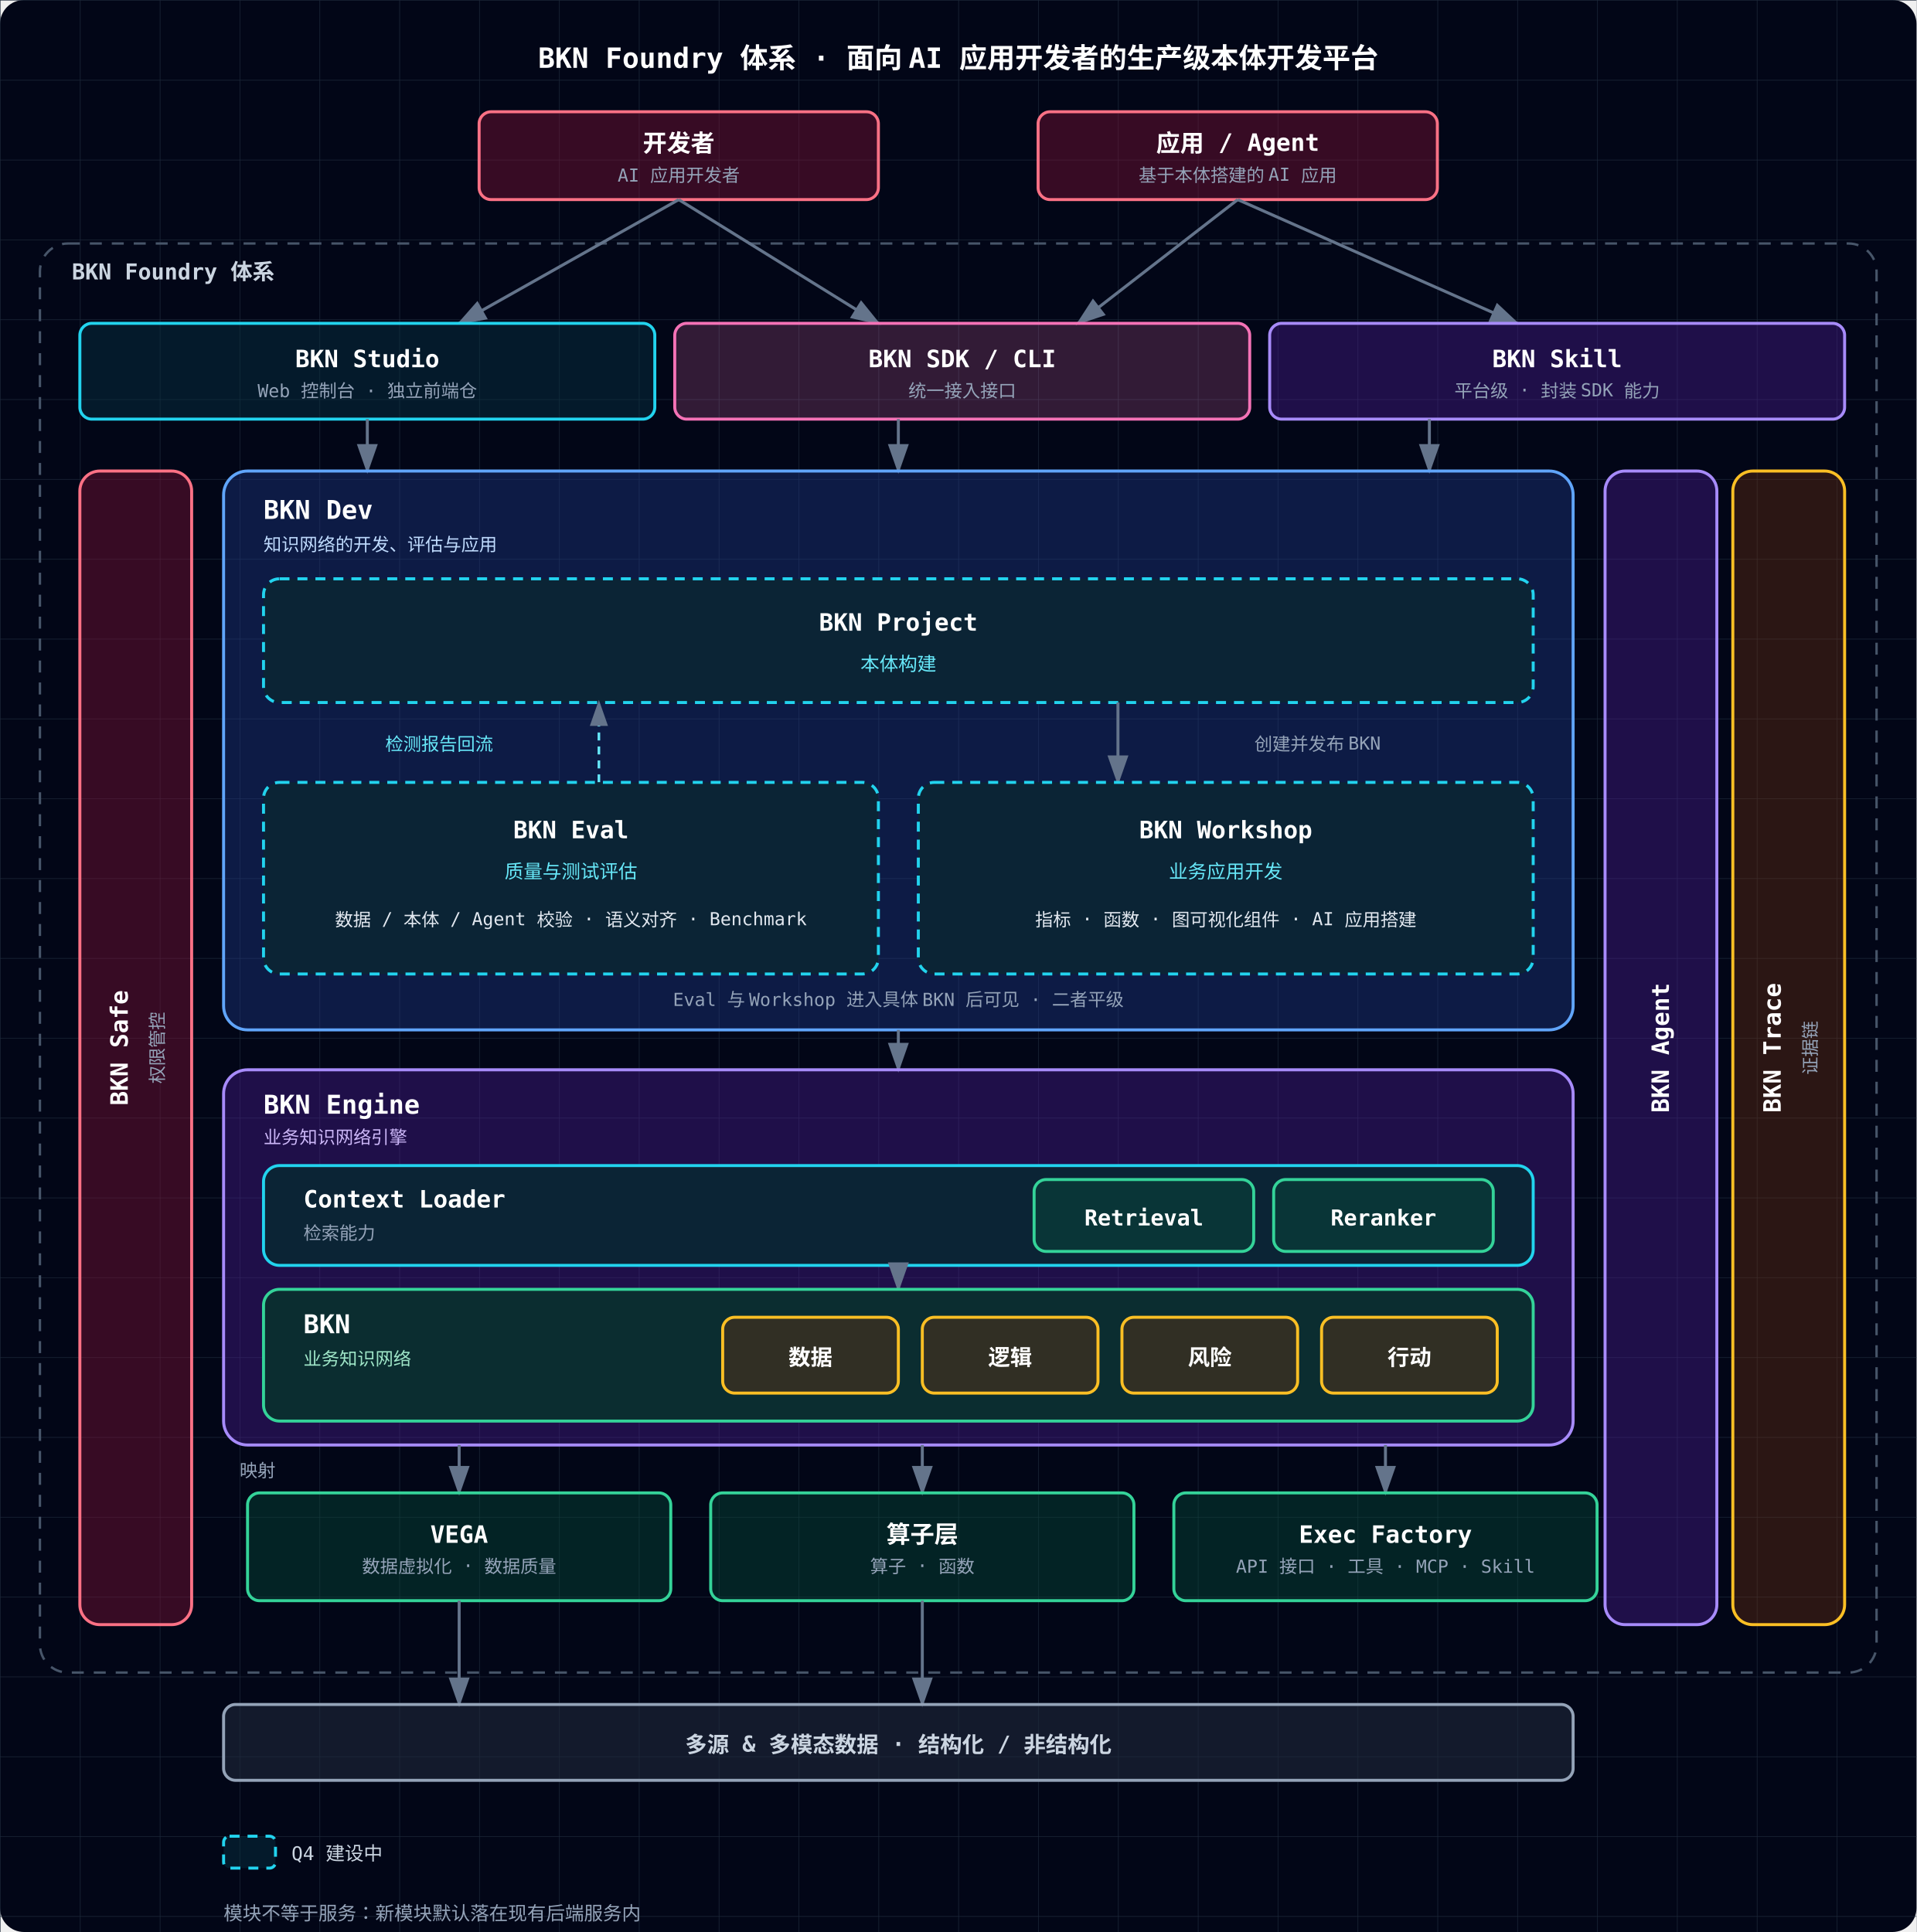
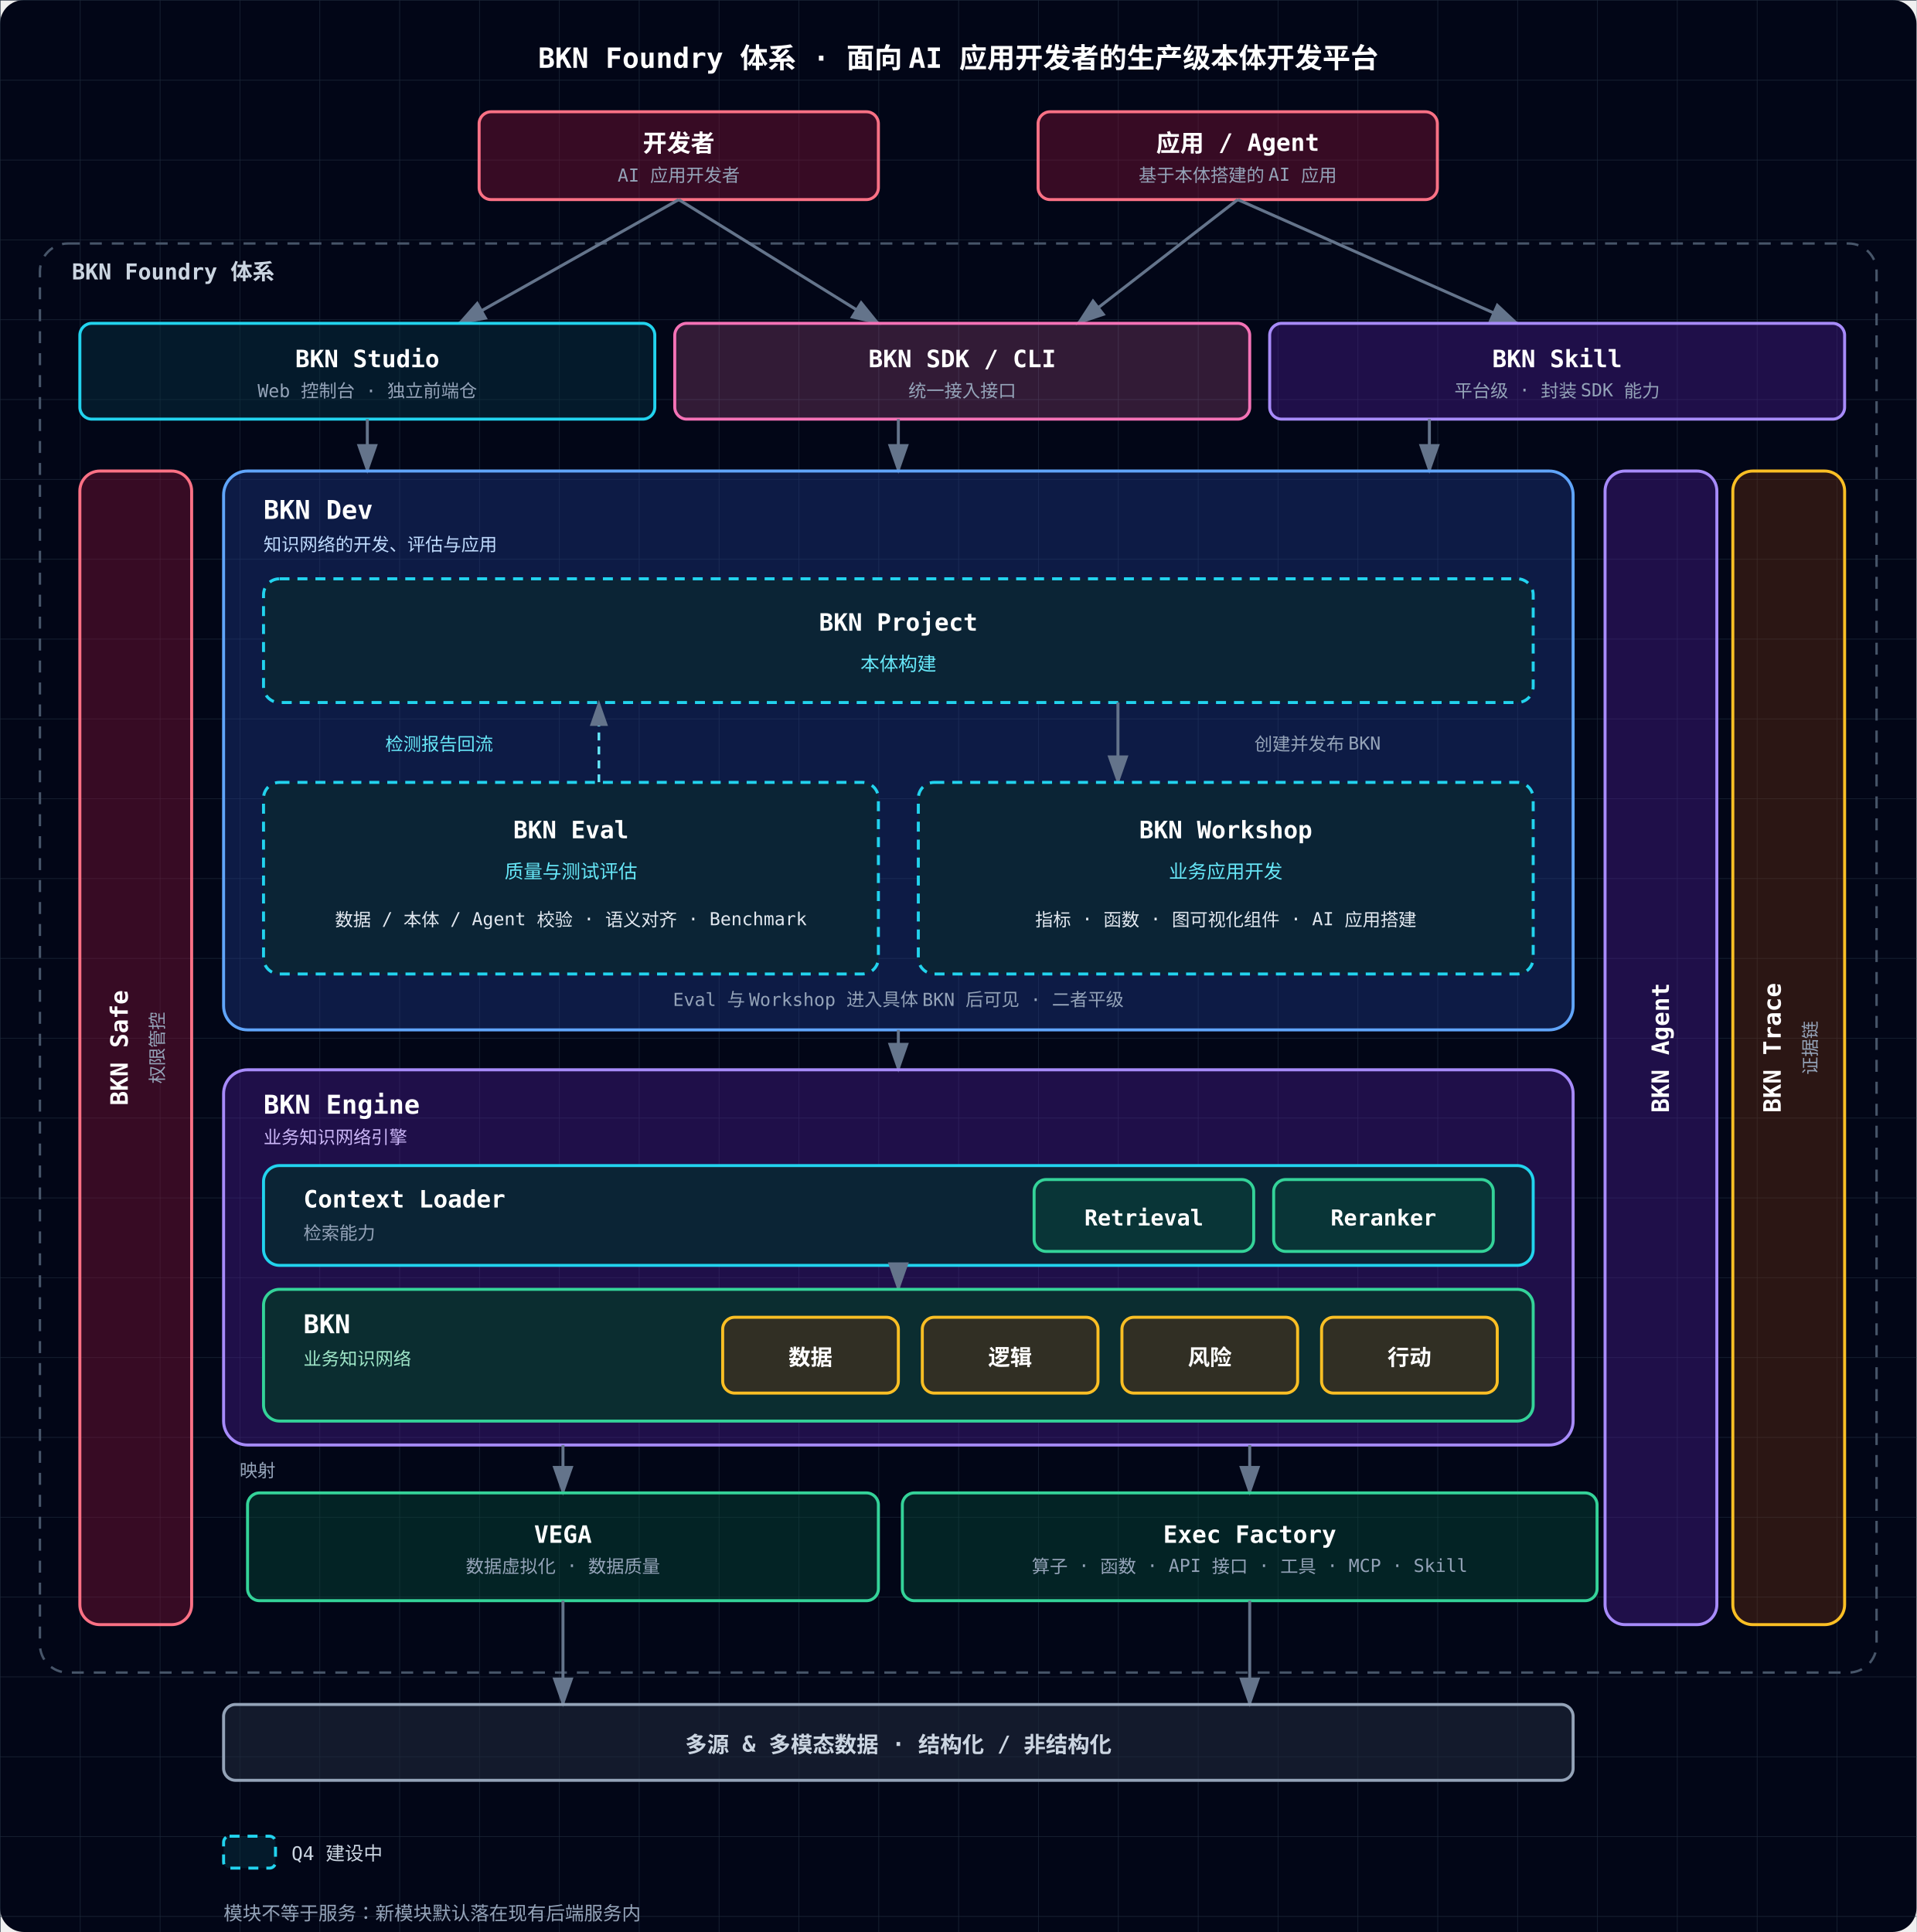
<svg xmlns="http://www.w3.org/2000/svg" viewBox="0 0 960 968" font-family="ui-monospace, SFMono-Regular, Menlo, Consolas, monospace">
  <rect width="960" height="968" fill="#020617" rx="12" />
  <defs>
    <marker id="arrowhead" markerWidth="10" markerHeight="7" refX="9" refY="3.5" orient="auto">
      <polygon points="0 0, 10 3.5, 0 7" fill="#64748b" />
    </marker>
    <pattern id="grid" width="40" height="40" patternUnits="userSpaceOnUse">
      <path d="M 40 0 L 0 0 0 40" fill="none" stroke="#1e293b" stroke-width="0.5" />
    </pattern>
  </defs>
  <rect width="100%" height="100%" fill="url(#grid)" />
  <text x="480.0" y="34" fill="white" font-size="14" font-weight="700" text-anchor="middle">BKN Foundry 体系 · 面向 AI 应用开发者的生产级本体开发平台</text>
  <rect x="240" y="56" width="200" height="44" rx="6" fill="rgba(136, 19, 55, 0.4)" stroke="#fb7185" stroke-width="1.5" />
  <text x="340.0" y="76.0" fill="white" font-size="12" font-weight="600" text-anchor="middle">开发者</text>
  <text x="340.0" y="91.0" fill="#94a3b8" font-size="9" text-anchor="middle">AI 应用开发者</text>
  <rect x="520" y="56" width="200" height="44" rx="6" fill="rgba(136, 19, 55, 0.4)" stroke="#fb7185" stroke-width="1.5" />
  <text x="620.0" y="76.0" fill="white" font-size="12" font-weight="600" text-anchor="middle">应用 / Agent</text>
  <text x="620.0" y="91.0" fill="#94a3b8" font-size="9" text-anchor="middle">基于本体搭建的 AI 应用</text>
  <rect x="20" y="122" width="920" height="716" rx="14" fill="none" stroke="#475569" stroke-width="1.2" stroke-dasharray="6 5" />
  <text x="36" y="140" fill="#cbd5e1" font-size="11" font-weight="700" text-anchor="start">BKN Foundry 体系</text>
  <line x1="340" y1="100" x2="230" y2="162" stroke="#64748b" stroke-width="1.5" marker-end="url(#arrowhead)" />
  <line x1="340" y1="100" x2="440" y2="162" stroke="#64748b" stroke-width="1.5" marker-end="url(#arrowhead)" />
  <line x1="620" y1="100" x2="540" y2="162" stroke="#64748b" stroke-width="1.5" marker-end="url(#arrowhead)" />
  <line x1="620" y1="100" x2="760" y2="162" stroke="#64748b" stroke-width="1.5" marker-end="url(#arrowhead)" />
  <rect x="40" y="162" width="288" height="48" rx="6" fill="rgba(8, 51, 68, 0.45)" stroke="#22d3ee" stroke-width="1.5" />
  <text x="184.0" y="184.0" fill="white" font-size="12" font-weight="600" text-anchor="middle">BKN Studio</text>
  <text x="184.0" y="199.0" fill="#94a3b8" font-size="9" text-anchor="middle">Web 控制台 · 独立前端仓</text>
  <rect x="338" y="162" width="288" height="48" rx="6" fill="rgba(244, 114, 182, 0.2)" stroke="#f472b6" stroke-width="1.5" />
  <text x="482.0" y="184.0" fill="white" font-size="12" font-weight="600" text-anchor="middle">BKN SDK / CLI</text>
  <text x="482.0" y="199.0" fill="#94a3b8" font-size="9" text-anchor="middle">统一接入接口</text>
  <rect x="636" y="162" width="288" height="48" rx="6" fill="rgba(76, 29, 149, 0.4)" stroke="#a78bfa" stroke-width="1.5" />
  <text x="780.0" y="184.0" fill="white" font-size="12" font-weight="600" text-anchor="middle">BKN Skill</text>
  <text x="780.0" y="199.0" fill="#94a3b8" font-size="9" text-anchor="middle">平台级 · 封装 SDK 能力</text>
  <rect x="40" y="236" width="56" height="578" rx="10" fill="rgba(136, 19, 55, 0.4)" stroke="#fb7185" stroke-width="1.5" />
  <text x="64" y="525.0" fill="white" font-size="12" font-weight="600" text-anchor="middle" transform="rotate(-90 64 525.0)">BKN Safe</text>
  <text x="82" y="525.0" fill="#94a3b8" font-size="9" text-anchor="middle" transform="rotate(-90 82 525.0)">权限管控</text>
  <rect x="804" y="236" width="56" height="578" rx="10" fill="rgba(76, 29, 149, 0.4)" stroke="#a78bfa" stroke-width="1.5" />
  <text x="836" y="525.0" fill="white" font-size="12" font-weight="600" text-anchor="middle" transform="rotate(-90 836 525.0)">BKN Agent</text>
  <rect x="868" y="236" width="56" height="578" rx="10" fill="rgba(120, 53, 15, 0.35)" stroke="#fbbf24" stroke-width="1.5" />
  <text x="892" y="525.0" fill="white" font-size="12" font-weight="600" text-anchor="middle" transform="rotate(-90 892 525.0)">BKN Trace</text>
  <text x="910" y="525.0" fill="#94a3b8" font-size="9" text-anchor="middle" transform="rotate(-90 910 525.0)">证据链</text>
  <line x1="184" y1="210" x2="184" y2="236" stroke="#64748b" stroke-width="1.5" marker-end="url(#arrowhead)" />
  <line x1="450" y1="210" x2="450" y2="236" stroke="#64748b" stroke-width="1.5" marker-end="url(#arrowhead)" />
  <line x1="716" y1="210" x2="716" y2="236" stroke="#64748b" stroke-width="1.5" marker-end="url(#arrowhead)" />
  <rect x="112" y="236" width="676" height="280" rx="12" fill="rgba(30, 58, 138, 0.4)" stroke="#60a5fa" stroke-width="1.5" />
  <text x="132" y="260" fill="white" font-size="13" font-weight="700" text-anchor="start">BKN Dev</text>
  <text x="132" y="276" fill="#bfdbfe" font-size="9" text-anchor="start">知识网络的开发、评估与应用</text>
  <rect x="132" y="290" width="636" height="62" rx="8" fill="#0f172a" />
  <rect x="132" y="290" width="636" height="62" rx="8" fill="rgba(8, 51, 68, 0.45)" stroke="#22d3ee" stroke-width="1.5" stroke-dasharray="5 4" />
  <text x="450" y="316" fill="white" font-size="12" font-weight="600" text-anchor="middle">BKN Project</text>
  <text x="450" y="336" fill="#67e8f9" font-size="9.5" text-anchor="middle">本体构建</text>
  <line x1="560" y1="352" x2="560" y2="392" stroke="#64748b" stroke-width="1.5" marker-end="url(#arrowhead)" />
  <text x="660" y="376" fill="#94a3b8" font-size="9" text-anchor="middle">创建并发布 BKN</text>
  <path d="M 300 392 L 300 352" fill="none" stroke="#67e8f9" stroke-width="1.3" stroke-dasharray="4 3" marker-end="url(#arrowhead)" />
  <text x="220" y="376" fill="#67e8f9" font-size="9" text-anchor="middle">检测报告回流</text>
  <rect x="132" y="392" width="308" height="96" rx="8" fill="#0f172a" />
  <rect x="132" y="392" width="308" height="96" rx="8" fill="rgba(8, 51, 68, 0.45)" stroke="#22d3ee" stroke-width="1.5" stroke-dasharray="5 4" />
  <text x="286.0" y="420" fill="white" font-size="12" font-weight="600" text-anchor="middle">BKN Eval</text>
  <text x="286.0" y="440" fill="#67e8f9" font-size="9.5" text-anchor="middle">质量与测试评估</text>
  <text x="286.0" y="464" fill="#e2e8f0" font-size="9" text-anchor="middle">数据 / 本体 / Agent 校验 · 语义对齐 · Benchmark</text>
  <rect x="460" y="392" width="308" height="96" rx="8" fill="#0f172a" />
  <rect x="460" y="392" width="308" height="96" rx="8" fill="rgba(8, 51, 68, 0.45)" stroke="#22d3ee" stroke-width="1.5" stroke-dasharray="5 4" />
  <text x="614.0" y="420" fill="white" font-size="12" font-weight="600" text-anchor="middle">BKN Workshop</text>
  <text x="614.0" y="440" fill="#67e8f9" font-size="9.5" text-anchor="middle">业务应用开发</text>
  <text x="614.0" y="464" fill="#e2e8f0" font-size="9" text-anchor="middle">指标 · 函数 · 图可视化组件 · AI 应用搭建</text>
  <text x="450" y="504" fill="#94a3b8" font-size="9" text-anchor="middle">Eval 与 Workshop 进入具体 BKN 后可见 · 二者平级</text>
  <line x1="450" y1="516" x2="450" y2="536" stroke="#64748b" stroke-width="1.5" marker-end="url(#arrowhead)" />
  <rect x="112" y="536" width="676" height="188" rx="12" fill="rgba(76, 29, 149, 0.4)" stroke="#a78bfa" stroke-width="1.5" />
  <text x="132" y="558" fill="white" font-size="13" font-weight="700" text-anchor="start">BKN Engine</text>
  <text x="132" y="573" fill="#cbb6f7" font-size="9" text-anchor="start">业务知识网络引擎</text>
  <rect x="132" y="584" width="636" height="50" rx="8" fill="#0f172a" />
  <rect x="132" y="584" width="636" height="50" rx="8" fill="rgba(8, 51, 68, 0.45)" stroke="#22d3ee" stroke-width="1.5" />
  <text x="152" y="605" fill="white" font-size="12" font-weight="600" text-anchor="start">Context Loader</text>
  <text x="152" y="621" fill="#94a3b8" font-size="9" text-anchor="start">检索能力</text>
  <rect x="518" y="591" width="110" height="36" rx="6" fill="rgba(6, 78, 59, 0.4)" stroke="#34d399" stroke-width="1.5" />
  <text x="573" y="614" fill="white" font-size="11" font-weight="600" text-anchor="middle">Retrieval</text>
  <rect x="638" y="591" width="110" height="36" rx="6" fill="rgba(6, 78, 59, 0.4)" stroke="#34d399" stroke-width="1.5" />
  <text x="693" y="614" fill="white" font-size="11" font-weight="600" text-anchor="middle">Reranker</text>
  <line x1="450" y1="634" x2="450" y2="646" stroke="#64748b" stroke-width="1.5" marker-end="url(#arrowhead)" />
  <rect x="132" y="646" width="636" height="66" rx="8" fill="#0f172a" />
  <rect x="132" y="646" width="636" height="66" rx="8" fill="rgba(6, 78, 59, 0.4)" stroke="#34d399" stroke-width="1.5" />
  <text x="152" y="668" fill="white" font-size="13" font-weight="700" text-anchor="start">BKN</text>
  <text x="152" y="684" fill="#9fe6c8" font-size="9" text-anchor="start">业务知识网络</text>
  <rect x="362" y="660" width="88" height="38" rx="6" fill="rgba(120, 53, 15, 0.35)" stroke="#fbbf24" stroke-width="1.5" />
  <text x="406" y="684" fill="white" font-size="11" font-weight="600" text-anchor="middle">数据</text>
  <rect x="462" y="660" width="88" height="38" rx="6" fill="rgba(120, 53, 15, 0.35)" stroke="#fbbf24" stroke-width="1.5" />
  <text x="506" y="684" fill="white" font-size="11" font-weight="600" text-anchor="middle">逻辑</text>
  <rect x="562" y="660" width="88" height="38" rx="6" fill="rgba(120, 53, 15, 0.35)" stroke="#fbbf24" stroke-width="1.5" />
  <text x="606" y="684" fill="white" font-size="11" font-weight="600" text-anchor="middle">风险</text>
  <rect x="662" y="660" width="88" height="38" rx="6" fill="rgba(120, 53, 15, 0.35)" stroke="#fbbf24" stroke-width="1.5" />
  <text x="706" y="684" fill="white" font-size="11" font-weight="600" text-anchor="middle">行动</text>
-   <line x1="230" y1="724" x2="230" y2="748" stroke="#64748b" stroke-width="1.5" marker-end="url(#arrowhead)" />
-   <line x1="462" y1="724" x2="462" y2="748" stroke="#64748b" stroke-width="1.5" marker-end="url(#arrowhead)" />
-   <line x1="694" y1="724" x2="694" y2="748" stroke="#64748b" stroke-width="1.5" marker-end="url(#arrowhead)" />
+   <line x1="282" y1="724" x2="282" y2="748" stroke="#64748b" stroke-width="1.5" marker-end="url(#arrowhead)" />
+   <line x1="626" y1="724" x2="626" y2="748" stroke="#64748b" stroke-width="1.5" marker-end="url(#arrowhead)" />
  <text x="120" y="740" fill="#94a3b8" font-size="9" text-anchor="start">映射</text>
-   <rect x="124" y="748" width="212" height="54" rx="6" fill="rgba(6, 78, 59, 0.4)" stroke="#34d399" stroke-width="1.5" />
-   <text x="230.0" y="773.0" fill="white" font-size="12" font-weight="600" text-anchor="middle">VEGA</text>
-   <text x="230.0" y="788.0" fill="#94a3b8" font-size="9" text-anchor="middle">数据虚拟化 · 数据质量</text>
-   <rect x="356" y="748" width="212" height="54" rx="6" fill="rgba(6, 78, 59, 0.4)" stroke="#34d399" stroke-width="1.5" />
-   <text x="462.0" y="773.0" fill="white" font-size="12" font-weight="600" text-anchor="middle">算子层</text>
-   <text x="462.0" y="788.0" fill="#94a3b8" font-size="9" text-anchor="middle">算子 · 函数</text>
-   <rect x="588" y="748" width="212" height="54" rx="6" fill="rgba(6, 78, 59, 0.4)" stroke="#34d399" stroke-width="1.5" />
-   <text x="694.0" y="773.0" fill="white" font-size="12" font-weight="600" text-anchor="middle">Exec Factory</text>
-   <text x="694.0" y="788.0" fill="#94a3b8" font-size="9" text-anchor="middle">API 接口 · 工具 · MCP · Skill</text>
-   <line x1="230" y1="802" x2="230" y2="854" stroke="#64748b" stroke-width="1.5" marker-end="url(#arrowhead)" />
-   <line x1="462" y1="802" x2="462" y2="854" stroke="#64748b" stroke-width="1.5" marker-end="url(#arrowhead)" />
+   <rect x="124" y="748" width="316" height="54" rx="6" fill="rgba(6, 78, 59, 0.4)" stroke="#34d399" stroke-width="1.5" />
+   <text x="282" y="773" fill="white" font-size="12" font-weight="600" text-anchor="middle">VEGA</text>
+   <text x="282" y="788" fill="#94a3b8" font-size="9" text-anchor="middle">数据虚拟化 · 数据质量</text>
+   <rect x="452" y="748" width="348" height="54" rx="6" fill="rgba(6, 78, 59, 0.4)" stroke="#34d399" stroke-width="1.5" />
+   <text x="626" y="773" fill="white" font-size="12" font-weight="600" text-anchor="middle">Exec Factory</text>
+   <text x="626" y="788" fill="#94a3b8" font-size="9" text-anchor="middle">算子 · 函数 · API 接口 · 工具 · MCP · Skill</text>
+   <line x1="282" y1="802" x2="282" y2="854" stroke="#64748b" stroke-width="1.5" marker-end="url(#arrowhead)" />
+   <line x1="626" y1="802" x2="626" y2="854" stroke="#64748b" stroke-width="1.5" marker-end="url(#arrowhead)" />
  <rect x="112" y="854" width="676" height="38" rx="6" fill="rgba(30, 41, 59, 0.6)" stroke="#94a3b8" stroke-width="1.5" />
  <text x="450" y="878" fill="#cbd5e1" font-size="11" font-weight="600" text-anchor="middle">多源 &amp; 多模态数据 · 结构化 / 非结构化</text>
  <rect x="112" y="920" width="26" height="16" rx="3" fill="rgba(8, 51, 68, 0.45)" stroke="#22d3ee" stroke-width="1.5" stroke-dasharray="5 4" />
  <text x="146" y="932" fill="#cbd5e1" font-size="9.5" text-anchor="start">Q4 建设中</text>
  <text x="112" y="962" fill="#94a3b8" font-size="9.5" text-anchor="start">模块不等于服务：新模块默认落在现有后端服务内</text>
</svg>
